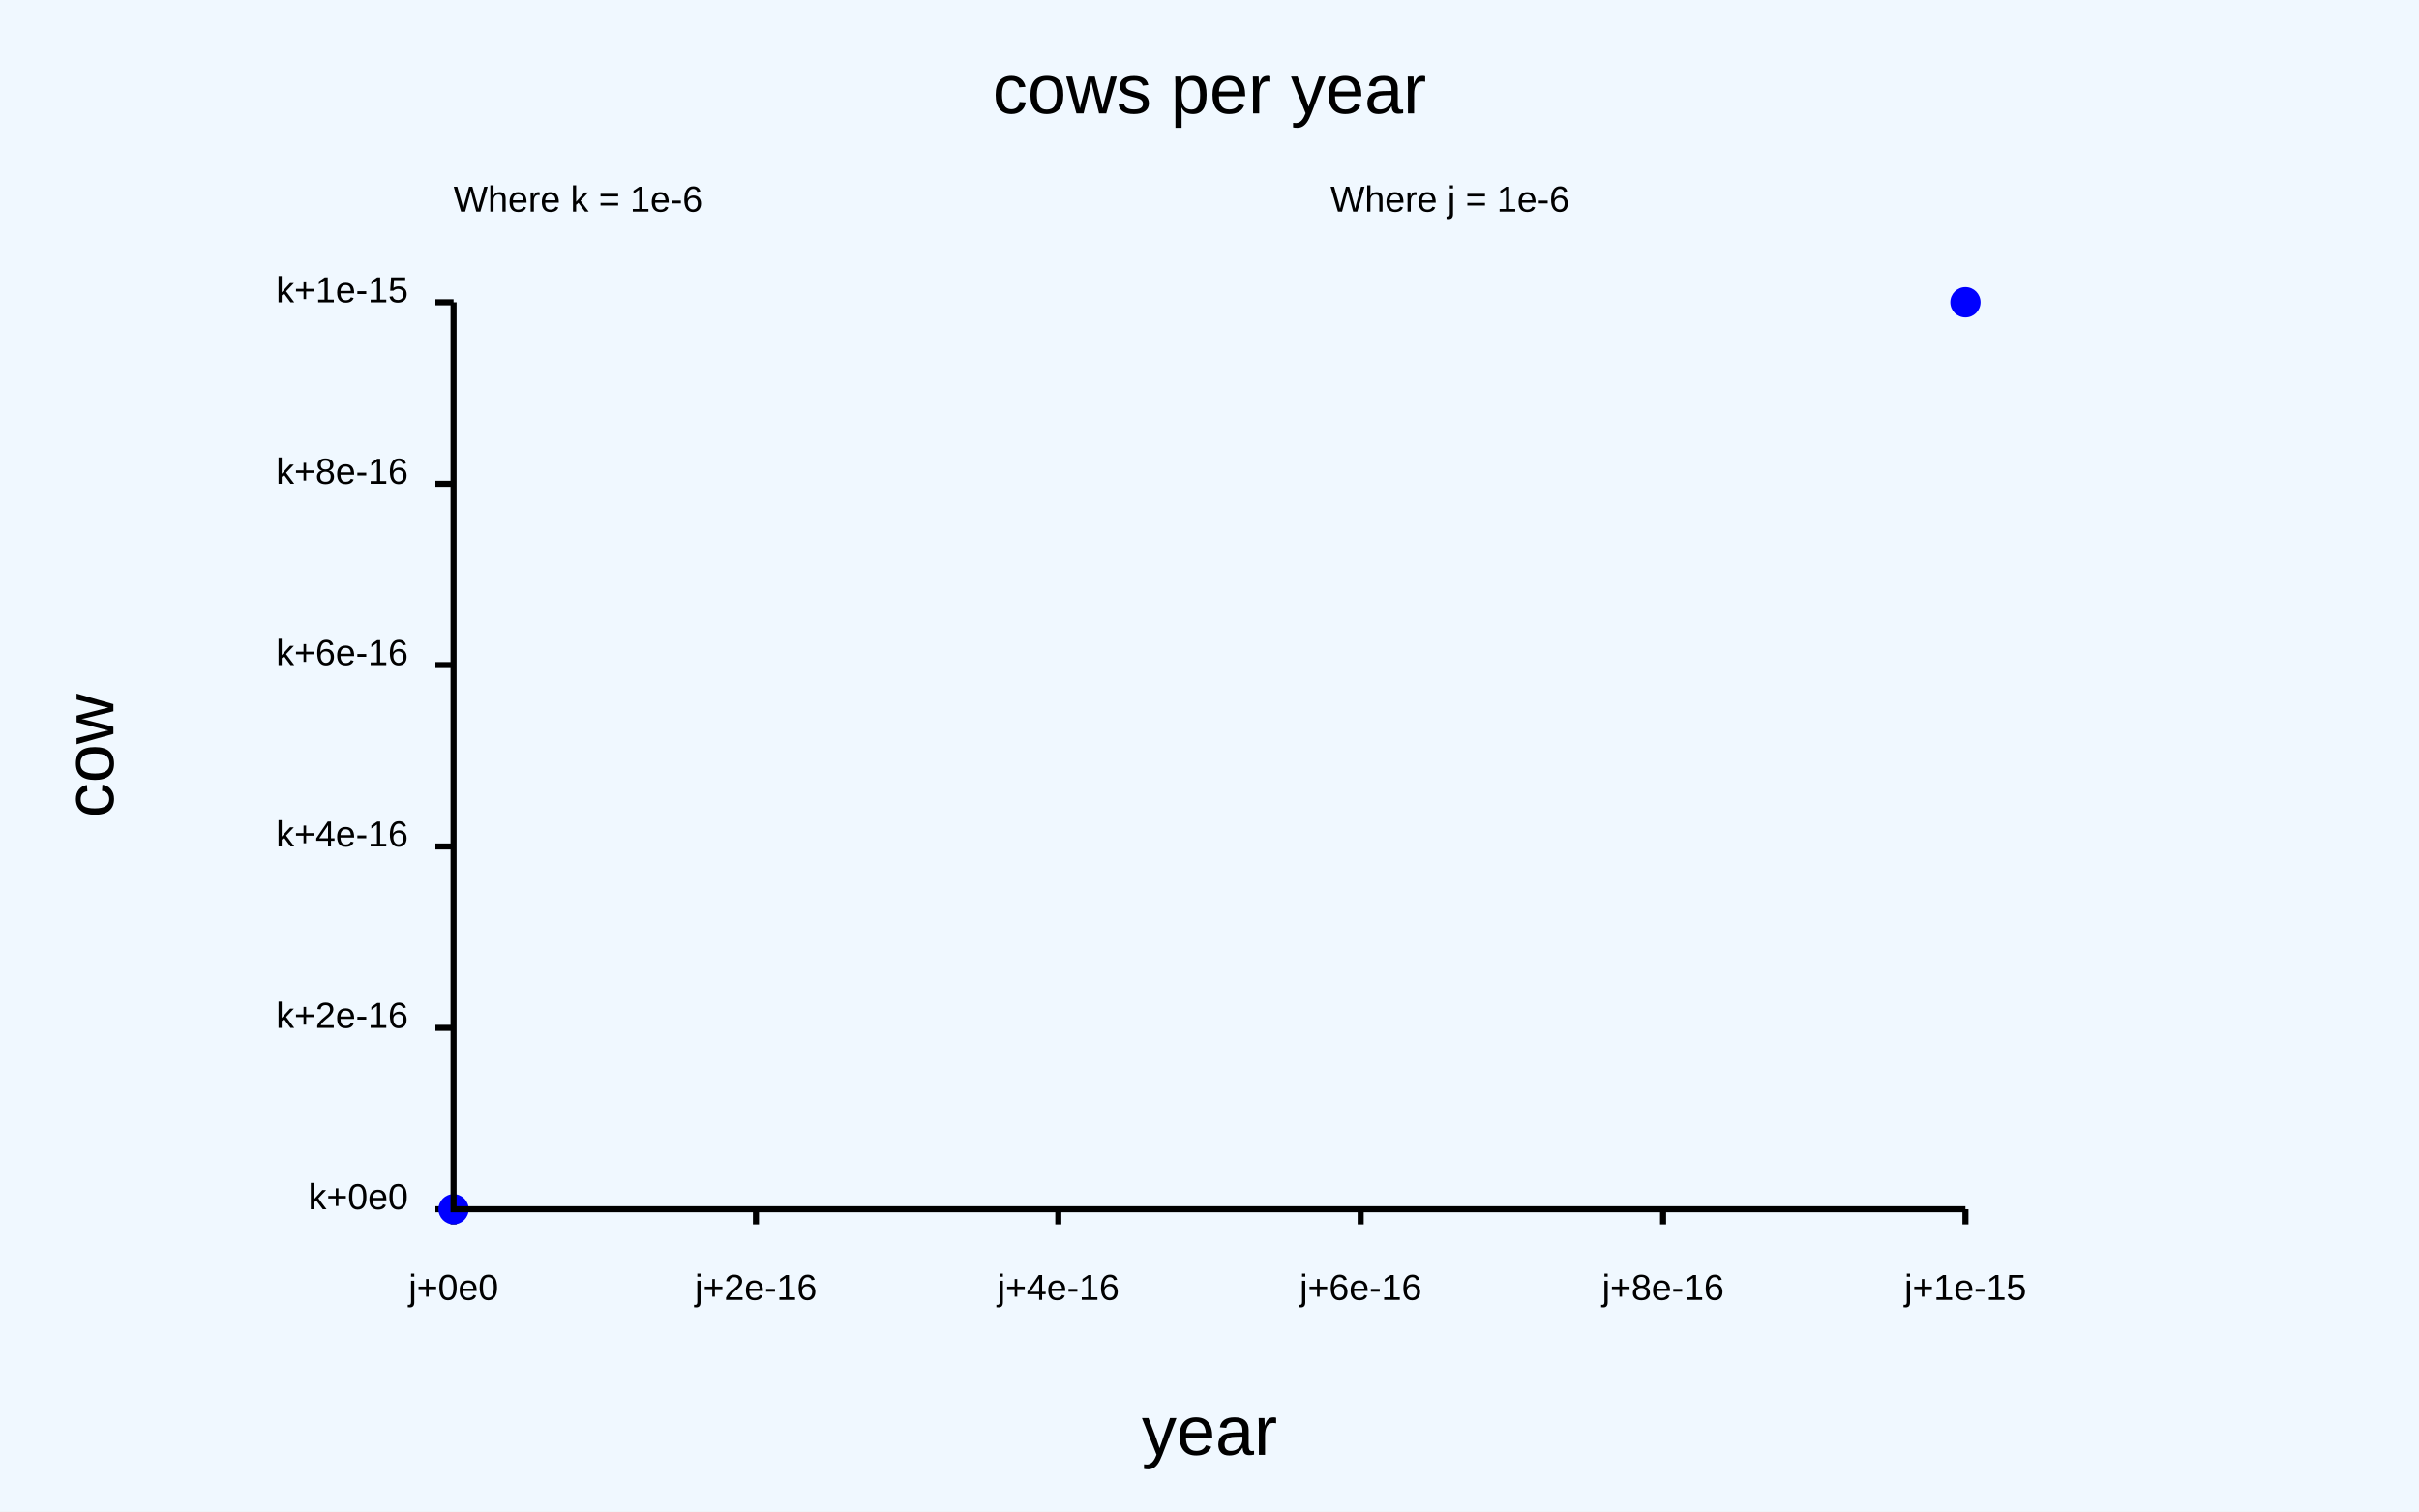
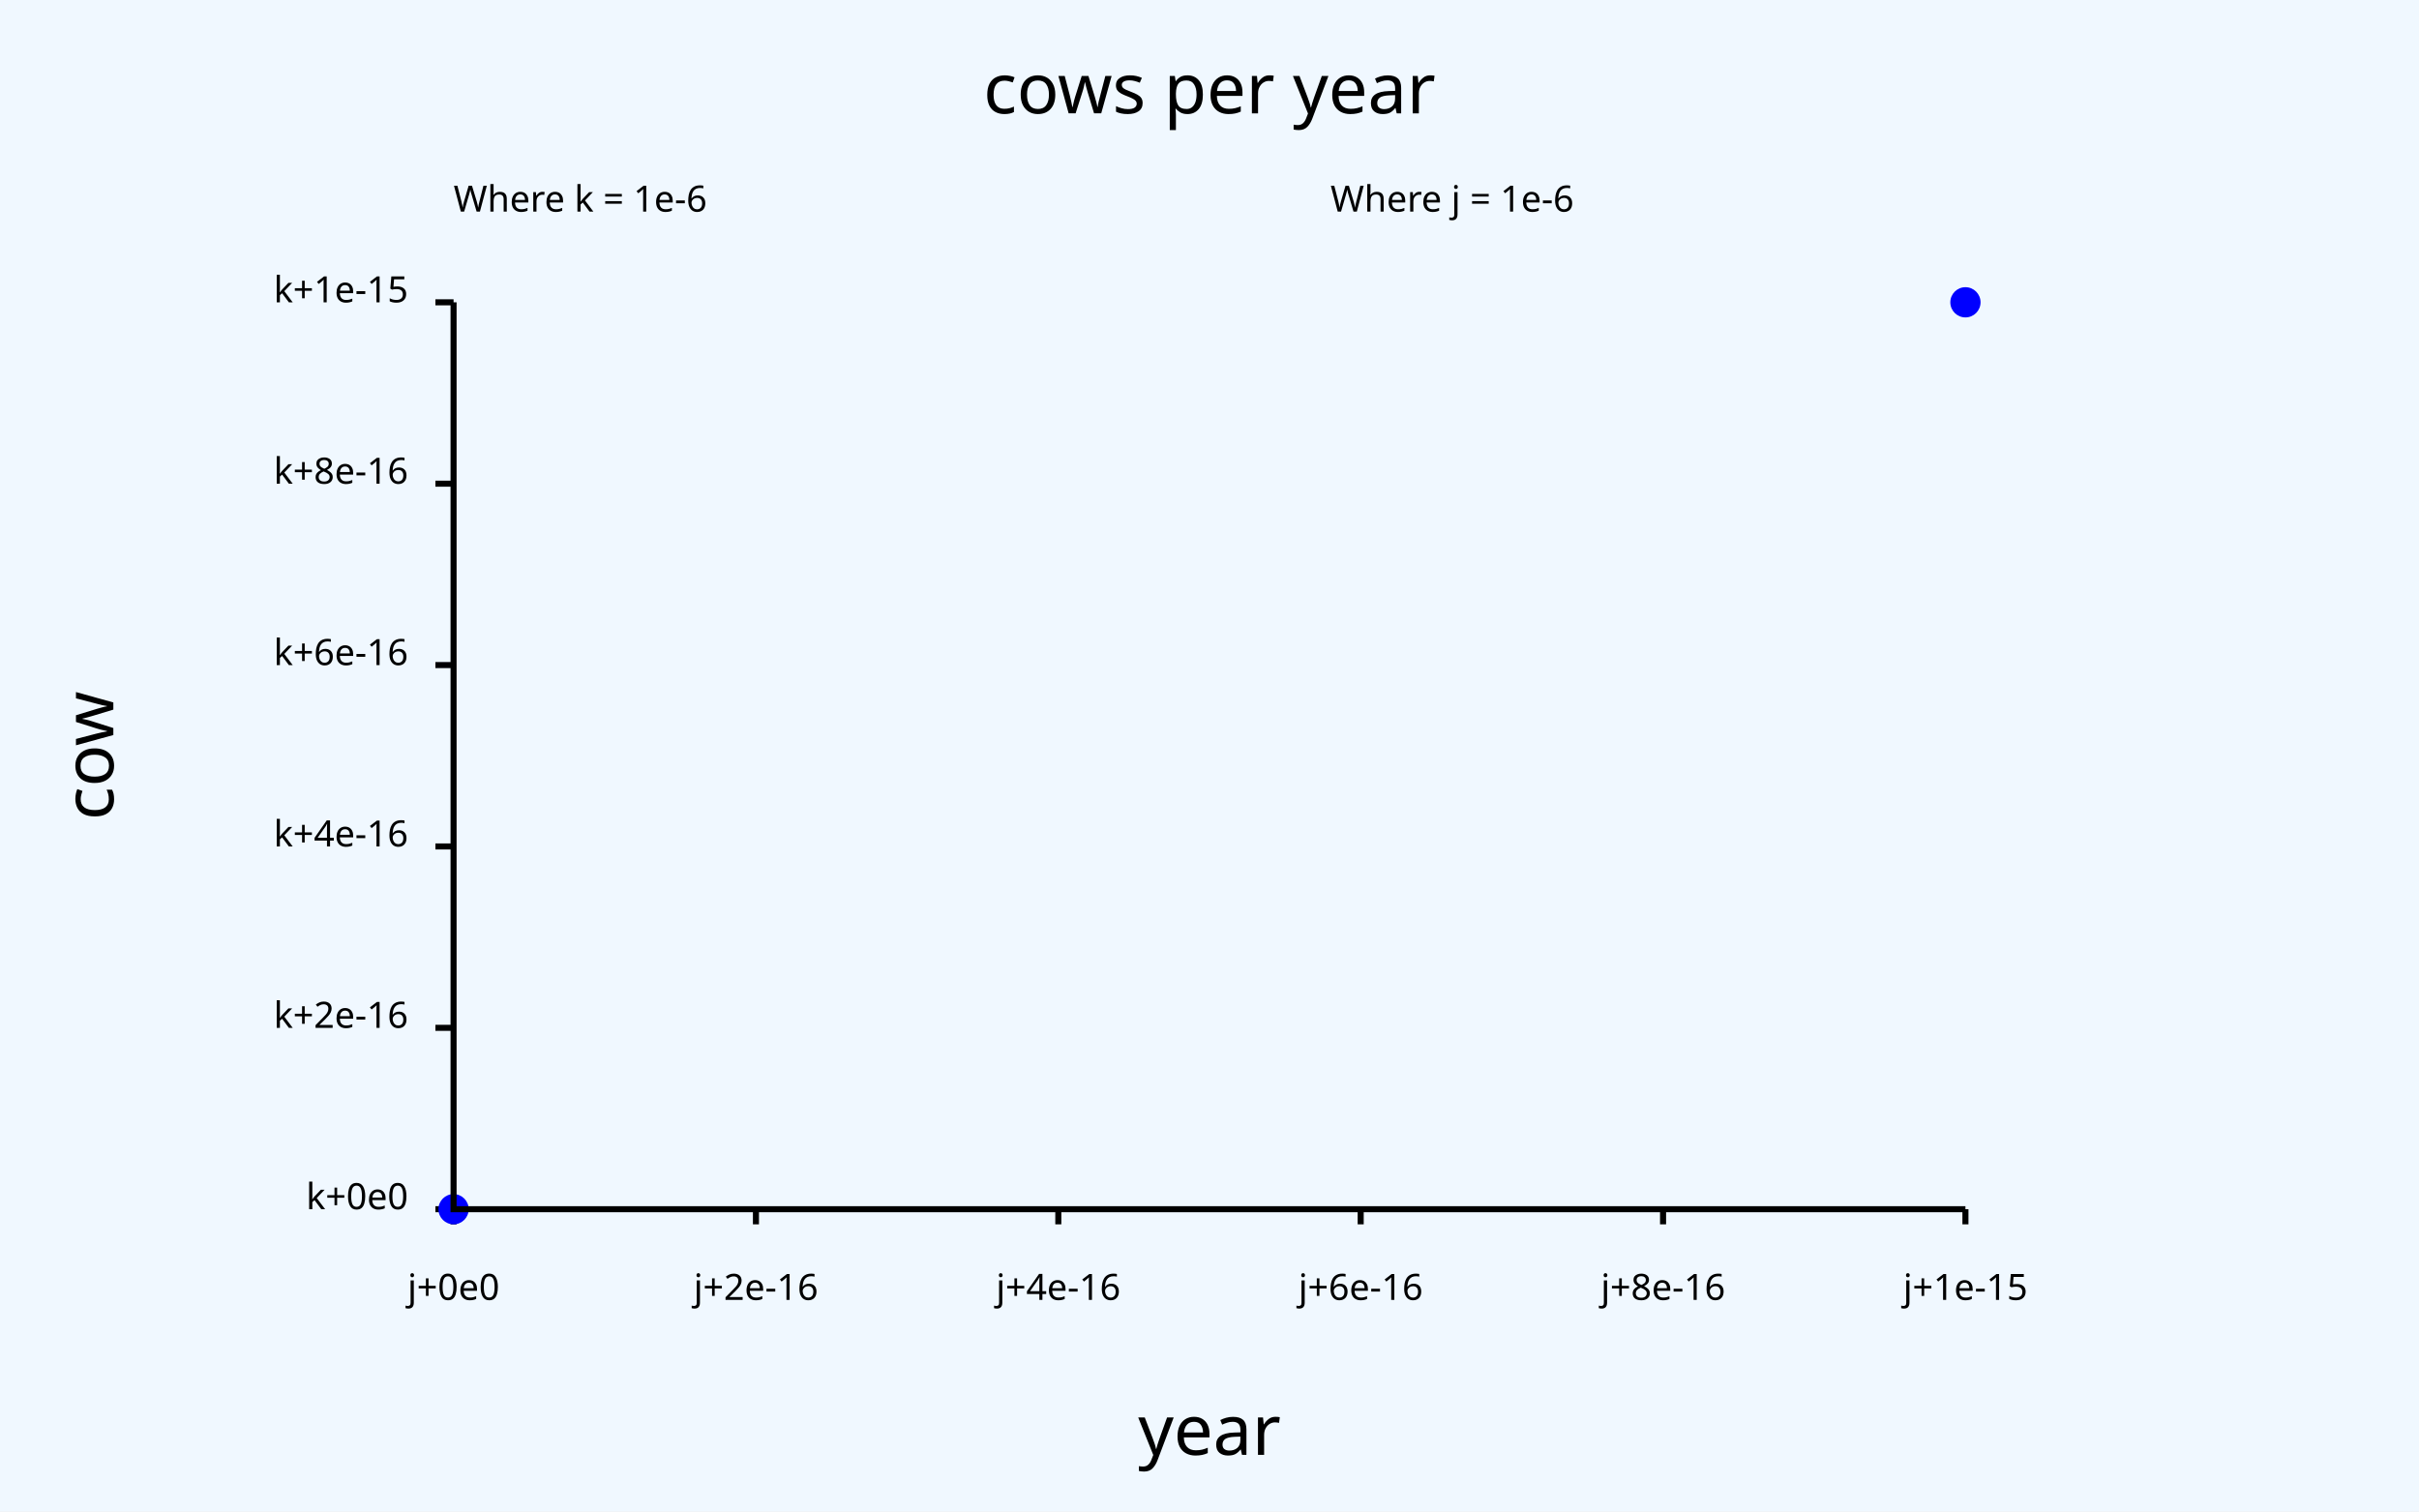
<svg xmlns="http://www.w3.org/2000/svg" class="poloto" width="800" height="500" viewBox="0 0 800 500">
-   <style>.poloto {font-family: "Arial";stroke-width:2;}.poloto_text{fill: black;}.poloto_axis_lines{stroke: black;stoke-width:3;fill:none}.poloto_background{fill: aliceblue;}.poloto0stroke{stroke:  blue;}.poloto1stroke{stroke:  red;}.poloto2stroke{stroke:  green;}.poloto3stroke{stroke:  gold;}.poloto4stroke{stroke:  aqua;}.poloto5stroke{stroke:  brown;}.poloto6stroke{stroke:  lime;}.poloto7stroke{stroke:  chocolate;}.poloto0fill{fill:blue;}.poloto1fill{fill:red;}.poloto2fill{fill:green;}.poloto3fill{fill:gold;}.poloto4fill{fill:aqua;}.poloto5fill{fill:brown;}.poloto6fill{fill:lime;}.poloto7fill{fill:chocolate;}</style>
+   <style>.poloto {font-family: sans-serif;stroke-width:2;}.poloto_text{fill: black;}.poloto_axis_lines{stroke: black;stoke-width:3;fill:none}.poloto_background{fill: aliceblue;}.poloto0stroke{stroke:  blue;}.poloto1stroke{stroke:  red;}.poloto2stroke{stroke:  green;}.poloto3stroke{stroke:  gold;}.poloto4stroke{stroke:  aqua;}.poloto5stroke{stroke:  brown;}.poloto6stroke{stroke:  lime;}.poloto7stroke{stroke:  chocolate;}.poloto0fill{fill:blue;}.poloto1fill{fill:red;}.poloto2fill{fill:green;}.poloto3fill{fill:gold;}.poloto4fill{fill:aqua;}.poloto5fill{fill:brown;}.poloto6fill{fill:lime;}.poloto7fill{fill:chocolate;}</style>
  <rect class="poloto_background" fill="white" x="0" y="0" width="800" height="500" />
  <text class="poloto_text" alignment-baseline="middle" text-anchor="start" x="440" y="70">Where j = 1e-6</text>
  <line class="poloto_axis_lines" stroke="black" x1="150" x2="150" y1="400" y2="405" />
  <text class="poloto_text" alignment-baseline="start" text-anchor="middle" x="150" y="430">j+0e0</text>
  <line class="poloto_axis_lines" stroke="black" x1="250" x2="250" y1="400" y2="405" />
  <text class="poloto_text" alignment-baseline="start" text-anchor="middle" x="250" y="430">j+2e-16</text>
  <line class="poloto_axis_lines" stroke="black" x1="350" x2="350" y1="400" y2="405" />
  <text class="poloto_text" alignment-baseline="start" text-anchor="middle" x="350" y="430">j+4e-16</text>
  <line class="poloto_axis_lines" stroke="black" x1="450" x2="450" y1="400" y2="405" />
  <text class="poloto_text" alignment-baseline="start" text-anchor="middle" x="450" y="430">j+6e-16</text>
  <line class="poloto_axis_lines" stroke="black" x1="550" x2="550" y1="400" y2="405" />
  <text class="poloto_text" alignment-baseline="start" text-anchor="middle" x="550" y="430">j+8e-16</text>
  <line class="poloto_axis_lines" stroke="black" x1="650" x2="650" y1="400" y2="405" />
  <text class="poloto_text" alignment-baseline="start" text-anchor="middle" x="650" y="430">j+1e-15</text>
  <text class="poloto_text" alignment-baseline="middle" text-anchor="start" x="150" y="70">Where k = 1e-6</text>
  <line class="poloto_axis_lines" stroke="black" x1="150" x2="144" y1="400" y2="400" />
  <text class="poloto_text" alignment-baseline="middle" text-anchor="end" x="135" y="400">k+0e0</text>
  <line class="poloto_axis_lines" stroke="black" x1="150" x2="144" y1="340" y2="340" />
  <text class="poloto_text" alignment-baseline="middle" text-anchor="end" x="135" y="340">k+2e-16</text>
  <line class="poloto_axis_lines" stroke="black" x1="150" x2="144" y1="280" y2="280" />
  <text class="poloto_text" alignment-baseline="middle" text-anchor="end" x="135" y="280">k+4e-16</text>
  <line class="poloto_axis_lines" stroke="black" x1="150" x2="144" y1="220" y2="220" />
  <text class="poloto_text" alignment-baseline="middle" text-anchor="end" x="135" y="220">k+6e-16</text>
  <line class="poloto_axis_lines" stroke="black" x1="150" x2="144" y1="160" y2="160" />
  <text class="poloto_text" alignment-baseline="middle" text-anchor="end" x="135" y="160">k+8e-16</text>
  <line class="poloto_axis_lines" stroke="black" x1="150" x2="144" y1="100" y2="100" />
  <text class="poloto_text" alignment-baseline="middle" text-anchor="end" x="135" y="100">k+1e-15</text>
  <text class="poloto_text" alignment-baseline="middle" text-anchor="start" font-size="large" x="675" y="100" />
  <g class="poloto0fill">
    <circle cx="150" cy="400" r="5" />
    <circle cx="650" cy="100" r="5" />
  </g>
  <text class="poloto_text" alignment-baseline="start" text-anchor="middle" font-size="x-large" x="400" y="37.5">cows per year</text>
  <text class="poloto_text" alignment-baseline="start" text-anchor="middle" font-size="x-large" x="400" y="481.25">year</text>
  <text class="poloto_text" alignment-baseline="start" text-anchor="middle" font-size="x-large" transform="rotate(-90,37.5,250)" x="37.5" y="250">cow</text>
  <path stroke="black" fill="none" class="poloto_axis_lines" d=" M 150 100 L 150 400 L 650 400" />
</svg>
